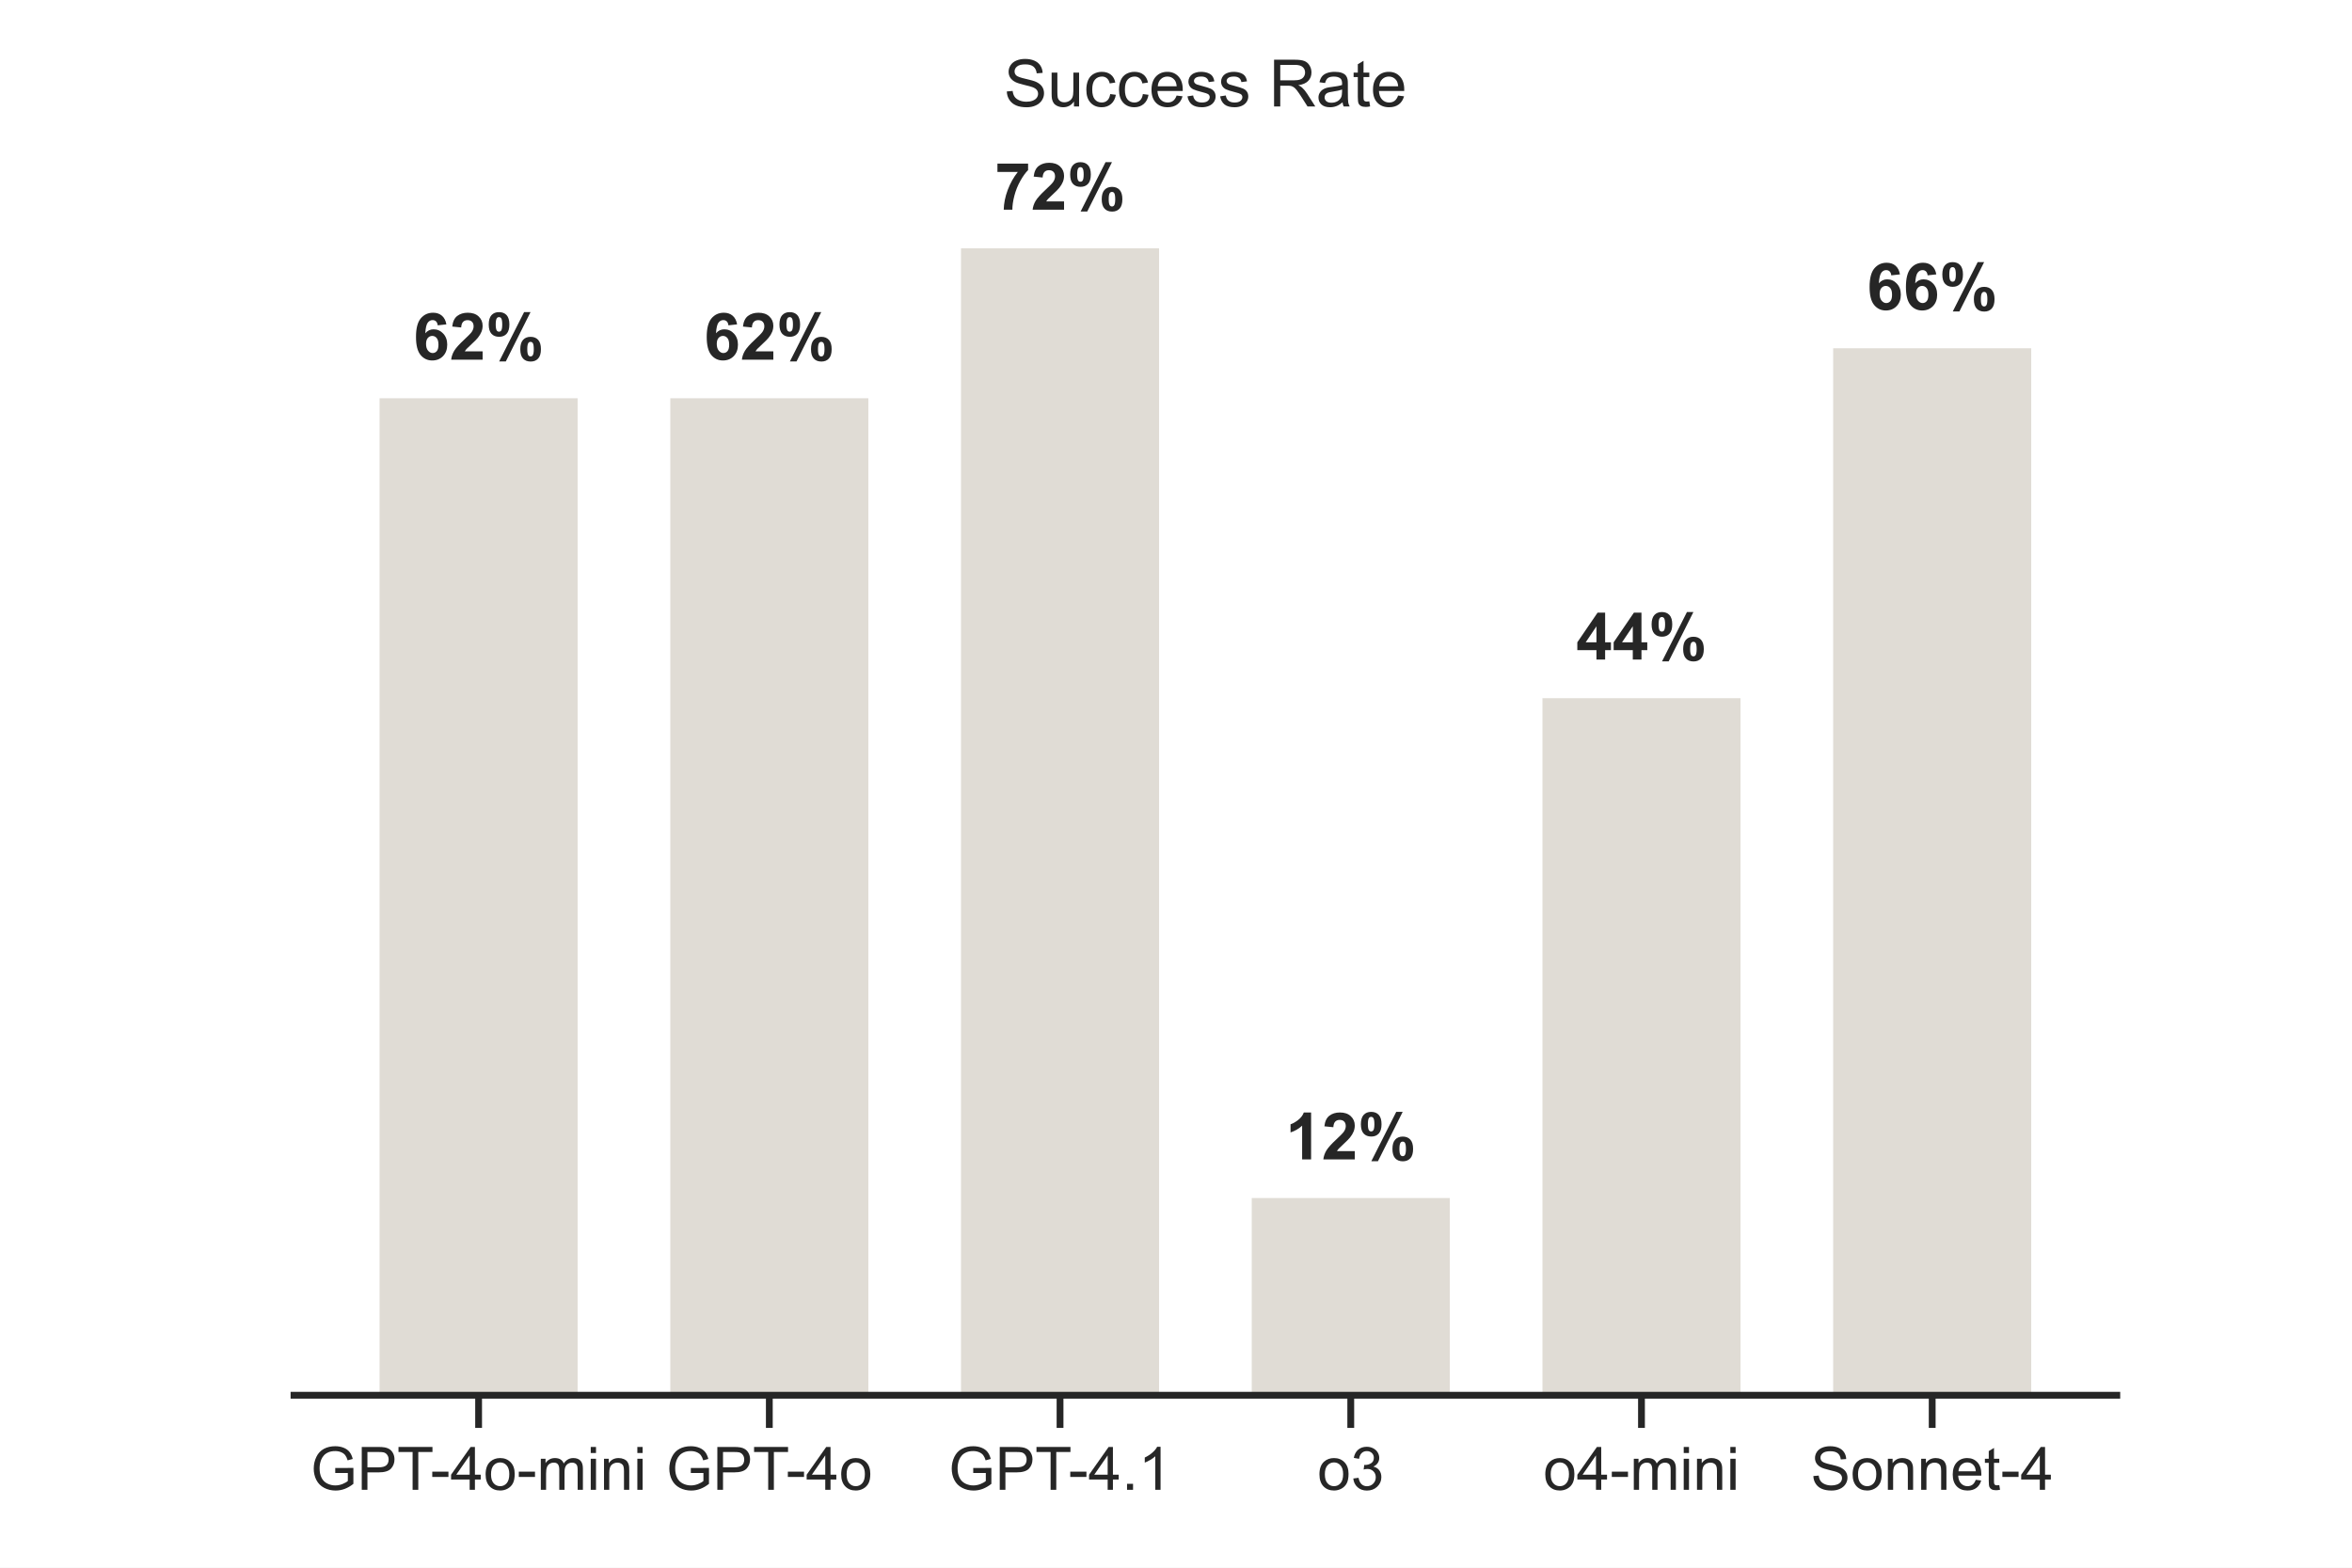
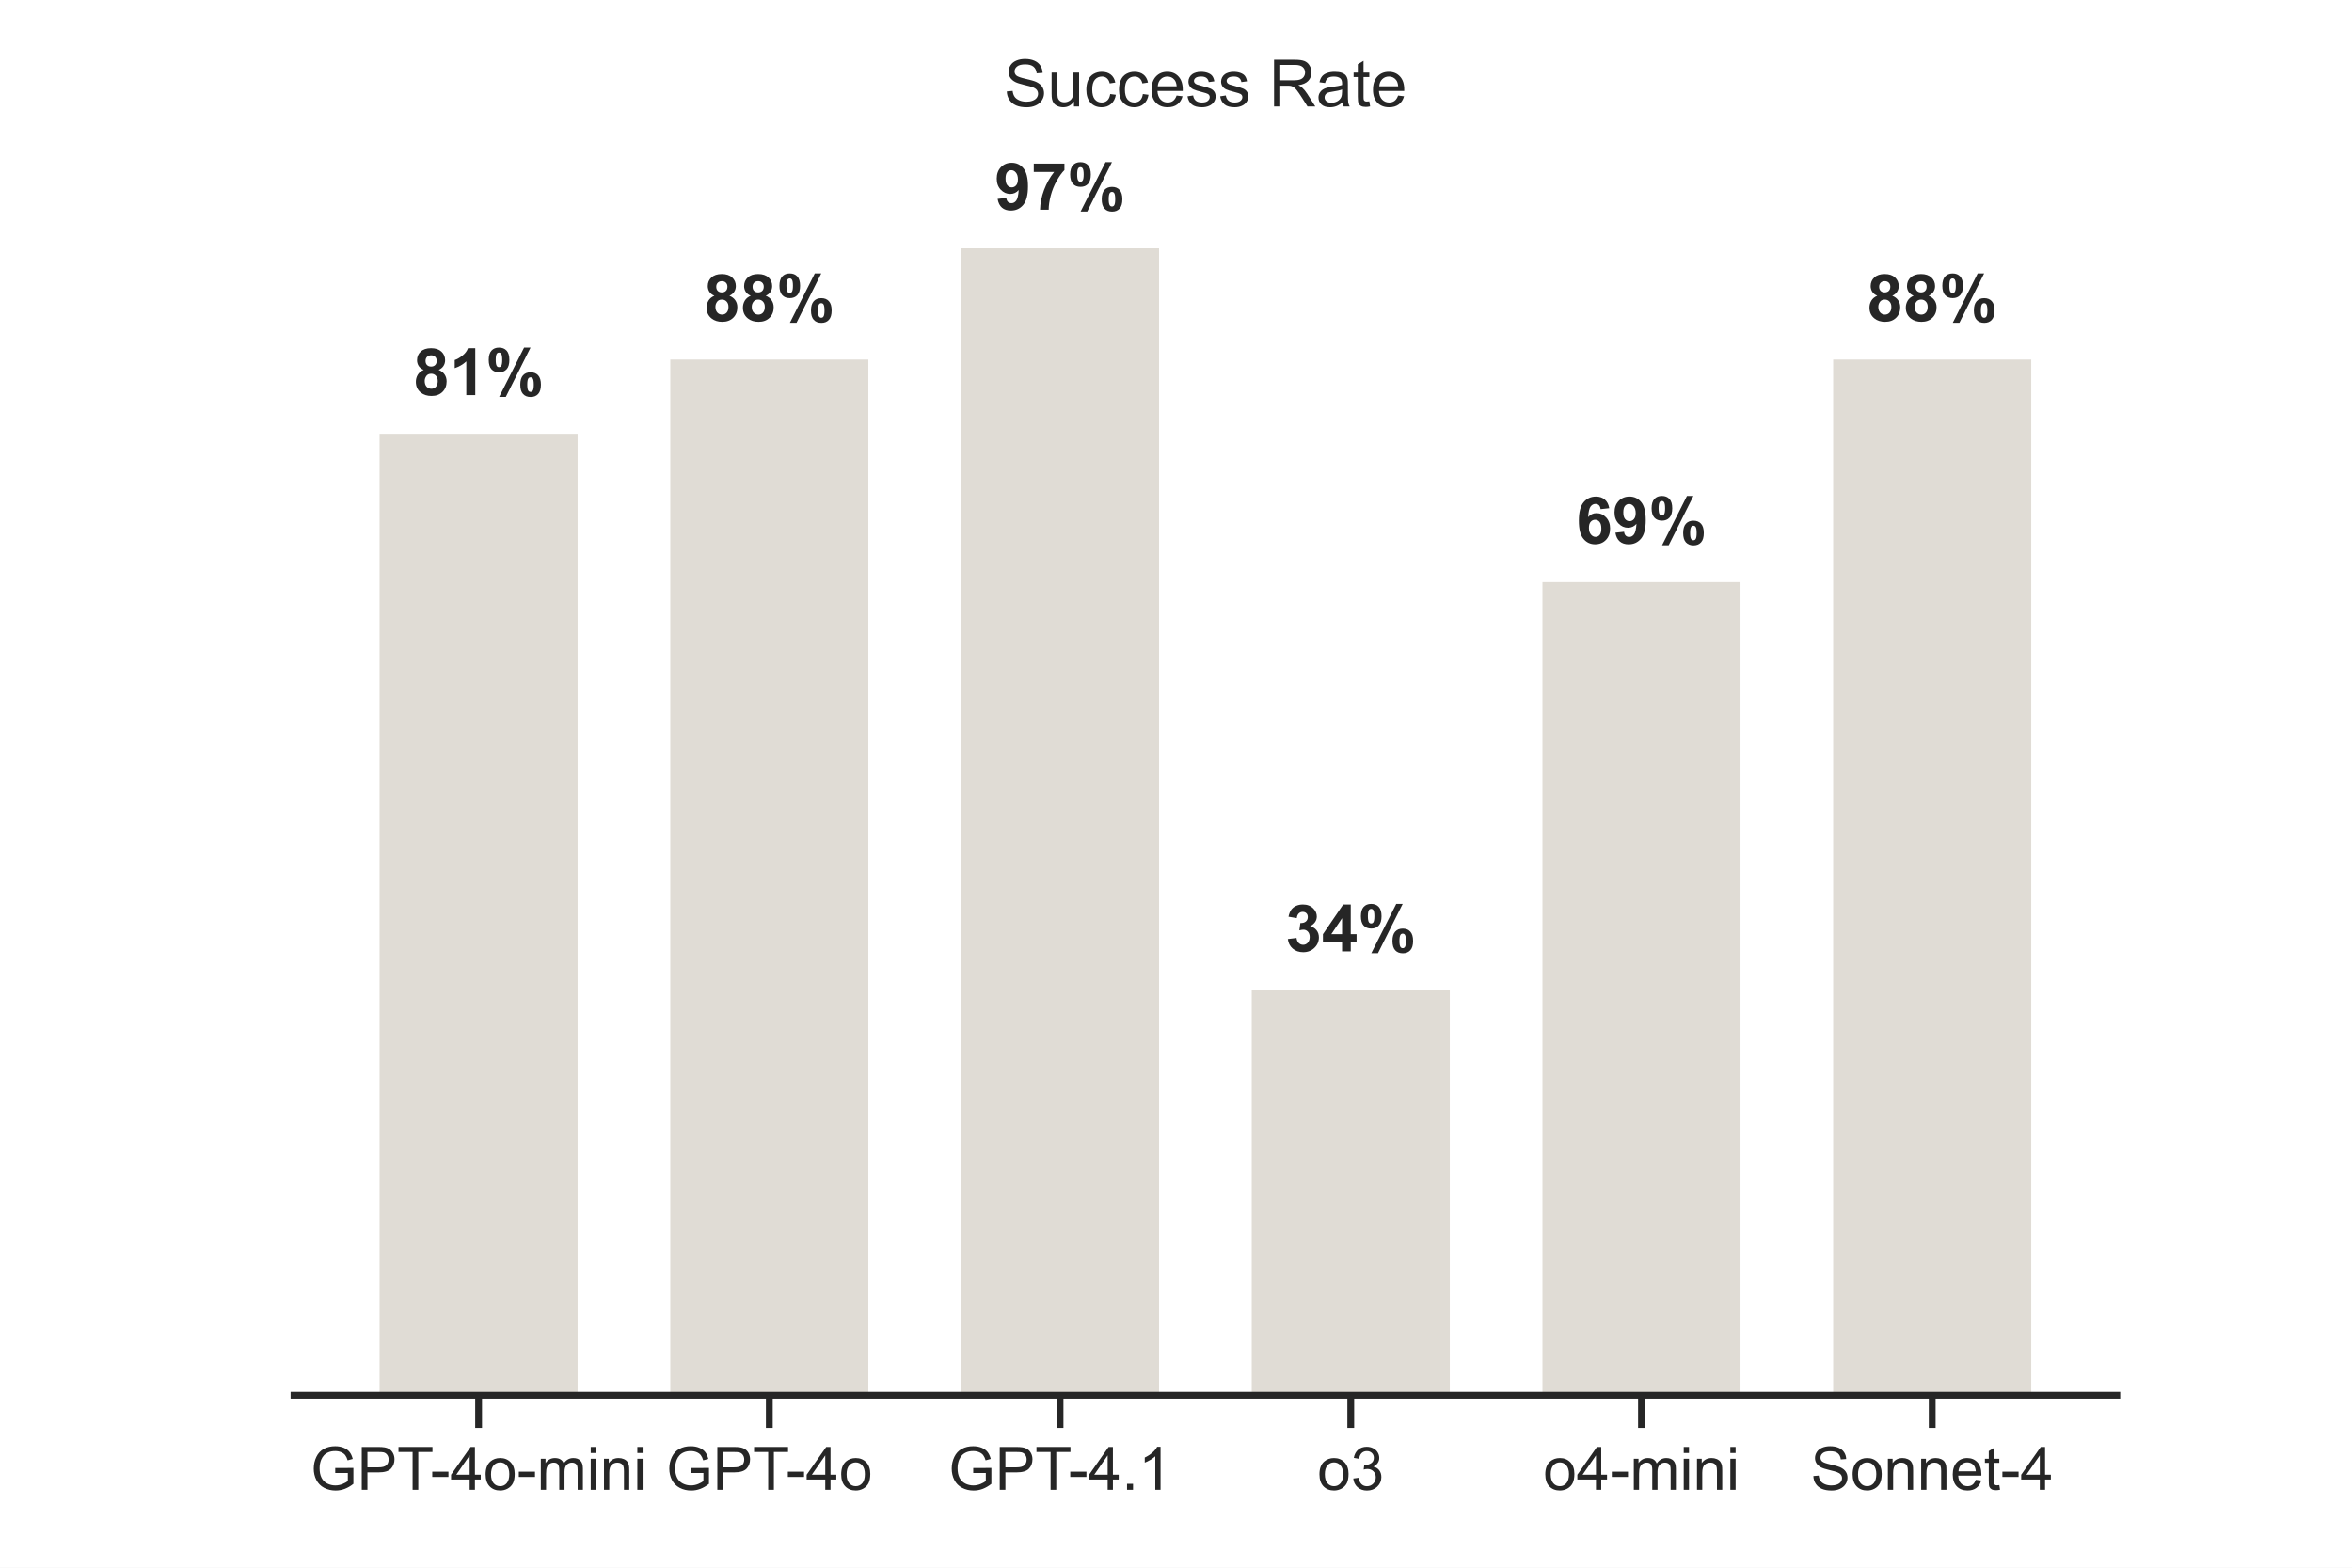
<svg xmlns="http://www.w3.org/2000/svg" xmlns:xlink="http://www.w3.org/1999/xlink" width="432pt" height="288pt" viewBox="0 0 432 288" version="1.1">
  <defs>
    <style type="text/css">*{stroke-linejoin: round; stroke-linecap: butt}</style>
  </defs>
  <g id="figure_1">
    <g id="patch_1">
      <path d="M 0 288  L 432 288  L 432 0  L 0 0  z " style="fill: #ffffff" />
    </g>
    <g id="axes_1">
      <g id="patch_2">
        <path d="M 54 256.32  L 388.8 256.32  L 388.8 34.56  L 54 34.56  z " style="fill: #ffffff" />
      </g>
      <g id="matplotlib.axis_1">
        <g id="xtick_1">
          <g id="line2d_1">
            <defs>
-               <path id="mb8015d3f5f" d="M 0 0  L 0 6  " style="stroke: #262626; stroke-width: 1.25" />
+               <path id="m5948161dcb" d="M 0 0  L 0 6  " style="stroke: #262626; stroke-width: 1.25" />
            </defs>
            <g>
-               <use xlink:href="#mb8015d3f5f" x="87.907" y="256.32" style="fill: #262626; stroke: #262626; stroke-width: 1.25" />
+               <use xlink:href="#m5948161dcb" x="87.907" y="256.32" style="fill: #262626; stroke: #262626; stroke-width: 1.25" />
            </g>
          </g>
          <g id="text_1">
            <g style="fill: #262626" transform="translate(57.04015 273.6936) scale(0.11 -0.11)">
              <defs>
                <path id="ArialMT-47" d="M 2638 1797  L 2638 2334  L 4578 2338  L 4578 638  Q 4131 281 3656 101  Q 3181 -78 2681 -78  Q 2006 -78 1454 211  Q 903 500 622 1047  Q 341 1594 341 2269  Q 341 2938 620 3517  Q 900 4097 1425 4378  Q 1950 4659 2634 4659  Q 3131 4659 3532 4498  Q 3934 4338 4162 4050  Q 4391 3763 4509 3300  L 3963 3150  Q 3859 3500 3706 3700  Q 3553 3900 3268 4020  Q 2984 4141 2638 4141  Q 2222 4141 1919 4014  Q 1616 3888 1430 3681  Q 1244 3475 1141 3228  Q 966 2803 966 2306  Q 966 1694 1177 1281  Q 1388 869 1791 669  Q 2194 469 2647 469  Q 3041 469 3416 620  Q 3791 772 3984 944  L 3984 1797  L 2638 1797  z " transform="scale(0.015625)" />
                <path id="ArialMT-50" d="M 494 0  L 494 4581  L 2222 4581  Q 2678 4581 2919 4538  Q 3256 4481 3484 4323  Q 3713 4166 3852 3881  Q 3991 3597 3991 3256  Q 3991 2672 3619 2267  Q 3247 1863 2275 1863  L 1100 1863  L 1100 0  L 494 0  z M 1100 2403  L 2284 2403  Q 2872 2403 3119 2622  Q 3366 2841 3366 3238  Q 3366 3525 3220 3729  Q 3075 3934 2838 4000  Q 2684 4041 2272 4041  L 1100 4041  L 1100 2403  z " transform="scale(0.015625)" />
                <path id="ArialMT-54" d="M 1659 0  L 1659 4041  L 150 4041  L 150 4581  L 3781 4581  L 3781 4041  L 2266 4041  L 2266 0  L 1659 0  z " transform="scale(0.015625)" />
                <path id="ArialMT-2d" d="M 203 1375  L 203 1941  L 1931 1941  L 1931 1375  L 203 1375  z " transform="scale(0.015625)" />
                <path id="ArialMT-34" d="M 2069 0  L 2069 1097  L 81 1097  L 81 1613  L 2172 4581  L 2631 4581  L 2631 1613  L 3250 1613  L 3250 1097  L 2631 1097  L 2631 0  L 2069 0  z M 2069 1613  L 2069 3678  L 634 1613  L 2069 1613  z " transform="scale(0.015625)" />
                <path id="ArialMT-6f" d="M 213 1659  Q 213 2581 725 3025  Q 1153 3394 1769 3394  Q 2453 3394 2887 2945  Q 3322 2497 3322 1706  Q 3322 1066 3130 698  Q 2938 331 2570 128  Q 2203 -75 1769 -75  Q 1072 -75 642 372  Q 213 819 213 1659  z M 791 1659  Q 791 1022 1069 705  Q 1347 388 1769 388  Q 2188 388 2466 706  Q 2744 1025 2744 1678  Q 2744 2294 2464 2611  Q 2184 2928 1769 2928  Q 1347 2928 1069 2612  Q 791 2297 791 1659  z " transform="scale(0.015625)" />
                <path id="ArialMT-6d" d="M 422 0  L 422 3319  L 925 3319  L 925 2853  Q 1081 3097 1340 3245  Q 1600 3394 1931 3394  Q 2300 3394 2536 3241  Q 2772 3088 2869 2813  Q 3263 3394 3894 3394  Q 4388 3394 4653 3120  Q 4919 2847 4919 2278  L 4919 0  L 4359 0  L 4359 2091  Q 4359 2428 4304 2576  Q 4250 2725 4106 2815  Q 3963 2906 3769 2906  Q 3419 2906 3187 2673  Q 2956 2441 2956 1928  L 2956 0  L 2394 0  L 2394 2156  Q 2394 2531 2256 2718  Q 2119 2906 1806 2906  Q 1569 2906 1367 2781  Q 1166 2656 1075 2415  Q 984 2175 984 1722  L 984 0  L 422 0  z " transform="scale(0.015625)" />
                <path id="ArialMT-69" d="M 425 3934  L 425 4581  L 988 4581  L 988 3934  L 425 3934  z M 425 0  L 425 3319  L 988 3319  L 988 0  L 425 0  z " transform="scale(0.015625)" />
                <path id="ArialMT-6e" d="M 422 0  L 422 3319  L 928 3319  L 928 2847  Q 1294 3394 1984 3394  Q 2284 3394 2536 3286  Q 2788 3178 2913 3003  Q 3038 2828 3088 2588  Q 3119 2431 3119 2041  L 3119 0  L 2556 0  L 2556 2019  Q 2556 2363 2490 2533  Q 2425 2703 2258 2804  Q 2091 2906 1866 2906  Q 1506 2906 1245 2678  Q 984 2450 984 1813  L 984 0  L 422 0  z " transform="scale(0.015625)" />
              </defs>
              <use xlink:href="#ArialMT-47" />
              <use xlink:href="#ArialMT-50" transform="translate(77.7832 0)" />
              <use xlink:href="#ArialMT-54" transform="translate(144.4824 0)" />
              <use xlink:href="#ArialMT-2d" transform="translate(200.0664 0)" />
              <use xlink:href="#ArialMT-34" transform="translate(233.3672 0)" />
              <use xlink:href="#ArialMT-6f" transform="translate(288.9824 0)" />
              <use xlink:href="#ArialMT-2d" transform="translate(344.5977 0)" />
              <use xlink:href="#ArialMT-6d" transform="translate(377.8984 0)" />
              <use xlink:href="#ArialMT-69" transform="translate(461.1992 0)" />
              <use xlink:href="#ArialMT-6e" transform="translate(483.416 0)" />
              <use xlink:href="#ArialMT-69" transform="translate(539.0312 0)" />
            </g>
          </g>
        </g>
        <g id="xtick_2">
          <g id="line2d_2">
            <g>
-               <use xlink:href="#mb8015d3f5f" x="141.304" y="256.32" style="fill: #262626; stroke: #262626; stroke-width: 1.25" />
+               <use xlink:href="#m5948161dcb" x="141.304" y="256.32" style="fill: #262626; stroke: #262626; stroke-width: 1.25" />
            </g>
          </g>
          <g id="text_2">
            <g style="fill: #262626" transform="translate(122.3525 273.6936) scale(0.11 -0.11)">
              <use xlink:href="#ArialMT-47" />
              <use xlink:href="#ArialMT-50" transform="translate(77.7832 0)" />
              <use xlink:href="#ArialMT-54" transform="translate(144.4824 0)" />
              <use xlink:href="#ArialMT-2d" transform="translate(200.0664 0)" />
              <use xlink:href="#ArialMT-34" transform="translate(233.3672 0)" />
              <use xlink:href="#ArialMT-6f" transform="translate(288.9824 0)" />
            </g>
          </g>
        </g>
        <g id="xtick_3">
          <g id="line2d_3">
            <g>
-               <use xlink:href="#mb8015d3f5f" x="194.701" y="256.32" style="fill: #262626; stroke: #262626; stroke-width: 1.25" />
+               <use xlink:href="#m5948161dcb" x="194.701" y="256.32" style="fill: #262626; stroke: #262626; stroke-width: 1.25" />
            </g>
          </g>
          <g id="text_3">
            <g style="fill: #262626" transform="translate(174.2217 273.6936) scale(0.11 -0.11)">
              <defs>
                <path id="ArialMT-2e" d="M 581 0  L 581 641  L 1222 641  L 1222 0  L 581 0  z " transform="scale(0.015625)" />
                <path id="ArialMT-31" d="M 2384 0  L 1822 0  L 1822 3584  Q 1619 3391 1289 3197  Q 959 3003 697 2906  L 697 3450  Q 1169 3672 1522 3987  Q 1875 4303 2022 4600  L 2384 4600  L 2384 0  z " transform="scale(0.015625)" />
              </defs>
              <use xlink:href="#ArialMT-47" />
              <use xlink:href="#ArialMT-50" transform="translate(77.7832 0)" />
              <use xlink:href="#ArialMT-54" transform="translate(144.4824 0)" />
              <use xlink:href="#ArialMT-2d" transform="translate(200.0664 0)" />
              <use xlink:href="#ArialMT-34" transform="translate(233.3672 0)" />
              <use xlink:href="#ArialMT-2e" transform="translate(288.9824 0)" />
              <use xlink:href="#ArialMT-31" transform="translate(316.7656 0)" />
            </g>
          </g>
        </g>
        <g id="xtick_4">
          <g id="line2d_4">
            <g>
-               <use xlink:href="#mb8015d3f5f" x="248.099" y="256.32" style="fill: #262626; stroke: #262626; stroke-width: 1.25" />
+               <use xlink:href="#m5948161dcb" x="248.099" y="256.32" style="fill: #262626; stroke: #262626; stroke-width: 1.25" />
            </g>
          </g>
          <g id="text_4">
            <g style="fill: #262626" transform="translate(241.9815 273.6936) scale(0.11 -0.11)">
              <defs>
                <path id="ArialMT-33" d="M 269 1209  L 831 1284  Q 928 806 1161 595  Q 1394 384 1728 384  Q 2125 384 2398 659  Q 2672 934 2672 1341  Q 2672 1728 2419 1979  Q 2166 2231 1775 2231  Q 1616 2231 1378 2169  L 1441 2663  Q 1497 2656 1531 2656  Q 1891 2656 2178 2843  Q 2466 3031 2466 3422  Q 2466 3731 2256 3934  Q 2047 4138 1716 4138  Q 1388 4138 1169 3931  Q 950 3725 888 3313  L 325 3413  Q 428 3978 793 4289  Q 1159 4600 1703 4600  Q 2078 4600 2393 4439  Q 2709 4278 2876 4000  Q 3044 3722 3044 3409  Q 3044 3113 2884 2869  Q 2725 2625 2413 2481  Q 2819 2388 3044 2092  Q 3269 1797 3269 1353  Q 3269 753 2831 336  Q 2394 -81 1725 -81  Q 1122 -81 723 278  Q 325 638 269 1209  z " transform="scale(0.015625)" />
              </defs>
              <use xlink:href="#ArialMT-6f" />
              <use xlink:href="#ArialMT-33" transform="translate(55.61523 0)" />
            </g>
          </g>
        </g>
        <g id="xtick_5">
          <g id="line2d_5">
            <g>
-               <use xlink:href="#mb8015d3f5f" x="301.496" y="256.32" style="fill: #262626; stroke: #262626; stroke-width: 1.25" />
+               <use xlink:href="#m5948161dcb" x="301.496" y="256.32" style="fill: #262626; stroke: #262626; stroke-width: 1.25" />
            </g>
          </g>
          <g id="text_5">
            <g style="fill: #262626" transform="translate(283.4634 273.6936) scale(0.11 -0.11)">
              <use xlink:href="#ArialMT-6f" />
              <use xlink:href="#ArialMT-34" transform="translate(55.61523 0)" />
              <use xlink:href="#ArialMT-2d" transform="translate(111.2305 0)" />
              <use xlink:href="#ArialMT-6d" transform="translate(144.5312 0)" />
              <use xlink:href="#ArialMT-69" transform="translate(227.832 0)" />
              <use xlink:href="#ArialMT-6e" transform="translate(250.0488 0)" />
              <use xlink:href="#ArialMT-69" transform="translate(305.6641 0)" />
            </g>
          </g>
        </g>
        <g id="xtick_6">
          <g id="line2d_6">
            <g>
-               <use xlink:href="#mb8015d3f5f" x="354.893" y="256.32" style="fill: #262626; stroke: #262626; stroke-width: 1.25" />
+               <use xlink:href="#m5948161dcb" x="354.893" y="256.32" style="fill: #262626; stroke: #262626; stroke-width: 1.25" />
            </g>
          </g>
          <g id="text_6">
            <g style="fill: #262626" transform="translate(332.5723 273.6936) scale(0.11 -0.11)">
              <defs>
                <path id="ArialMT-53" d="M 288 1472  L 859 1522  Q 900 1178 1048 958  Q 1197 738 1509 602  Q 1822 466 2213 466  Q 2559 466 2825 569  Q 3091 672 3220 851  Q 3350 1031 3350 1244  Q 3350 1459 3225 1620  Q 3100 1781 2813 1891  Q 2628 1963 1997 2114  Q 1366 2266 1113 2400  Q 784 2572 623 2826  Q 463 3081 463 3397  Q 463 3744 659 4045  Q 856 4347 1234 4503  Q 1613 4659 2075 4659  Q 2584 4659 2973 4495  Q 3363 4331 3572 4012  Q 3781 3694 3797 3291  L 3216 3247  Q 3169 3681 2898 3903  Q 2628 4125 2100 4125  Q 1550 4125 1298 3923  Q 1047 3722 1047 3438  Q 1047 3191 1225 3031  Q 1400 2872 2139 2705  Q 2878 2538 3153 2413  Q 3553 2228 3743 1945  Q 3934 1663 3934 1294  Q 3934 928 3725 604  Q 3516 281 3123 101  Q 2731 -78 2241 -78  Q 1619 -78 1198 103  Q 778 284 539 648  Q 300 1013 288 1472  z " transform="scale(0.015625)" />
                <path id="ArialMT-65" d="M 2694 1069  L 3275 997  Q 3138 488 2766 206  Q 2394 -75 1816 -75  Q 1088 -75 661 373  Q 234 822 234 1631  Q 234 2469 665 2931  Q 1097 3394 1784 3394  Q 2450 3394 2872 2941  Q 3294 2488 3294 1666  Q 3294 1616 3291 1516  L 816 1516  Q 847 969 1125 678  Q 1403 388 1819 388  Q 2128 388 2347 550  Q 2566 713 2694 1069  z M 847 1978  L 2700 1978  Q 2663 2397 2488 2606  Q 2219 2931 1791 2931  Q 1403 2931 1139 2672  Q 875 2413 847 1978  z " transform="scale(0.015625)" />
                <path id="ArialMT-74" d="M 1650 503  L 1731 6  Q 1494 -44 1306 -44  Q 1000 -44 831 53  Q 663 150 594 308  Q 525 466 525 972  L 525 2881  L 113 2881  L 113 3319  L 525 3319  L 525 4141  L 1084 4478  L 1084 3319  L 1650 3319  L 1650 2881  L 1084 2881  L 1084 941  Q 1084 700 1114 631  Q 1144 563 1211 522  Q 1278 481 1403 481  Q 1497 481 1650 503  z " transform="scale(0.015625)" />
              </defs>
              <use xlink:href="#ArialMT-53" />
              <use xlink:href="#ArialMT-6f" transform="translate(66.69922 0)" />
              <use xlink:href="#ArialMT-6e" transform="translate(122.3145 0)" />
              <use xlink:href="#ArialMT-6e" transform="translate(177.9297 0)" />
              <use xlink:href="#ArialMT-65" transform="translate(233.5449 0)" />
              <use xlink:href="#ArialMT-74" transform="translate(289.1602 0)" />
              <use xlink:href="#ArialMT-2d" transform="translate(316.9434 0)" />
              <use xlink:href="#ArialMT-34" transform="translate(350.2441 0)" />
            </g>
          </g>
        </g>
      </g>
      <g id="matplotlib.axis_2" />
      <g id="patch_3">
-         <path d="M 69.218 256.32  L 106.596 256.32  L 106.596 72.668  L 69.218 72.668  z " clip-path="url(#pd20d2dc39a)" style="fill: #e0dcd5; stroke: #ffffff; stroke-linejoin: miter" />
+         <path d="M 69.218 256.32  L 106.596 256.32  L 106.596 79.185  L 69.218 79.185  z " clip-path="url(#pff60f591b9)" style="fill: #e0dcd5; stroke: #ffffff; stroke-linejoin: miter" />
      </g>
      <g id="patch_4">
-         <path d="M 122.615 256.32  L 159.993 256.32  L 159.993 72.668  L 122.615 72.668  z " clip-path="url(#pd20d2dc39a)" style="fill: #e0dcd5; stroke: #ffffff; stroke-linejoin: miter" />
+         <path d="M 122.615 256.32  L 159.993 256.32  L 159.993 65.559  L 122.615 65.559  z " clip-path="url(#pff60f591b9)" style="fill: #e0dcd5; stroke: #ffffff; stroke-linejoin: miter" />
      </g>
      <g id="patch_5">
-         <path d="M 176.012 256.32  L 213.39 256.32  L 213.39 45.12  L 176.012 45.12  z " clip-path="url(#pd20d2dc39a)" style="fill: #e0dcd5; stroke: #ffffff; stroke-linejoin: miter" />
+         <path d="M 176.012 256.32  L 213.39 256.32  L 213.39 45.12  L 176.012 45.12  z " clip-path="url(#pff60f591b9)" style="fill: #e0dcd5; stroke: #ffffff; stroke-linejoin: miter" />
      </g>
      <g id="patch_6">
-         <path d="M 229.41 256.32  L 266.788 256.32  L 266.788 219.59  L 229.41 219.59  z " clip-path="url(#pd20d2dc39a)" style="fill: #e0dcd5; stroke: #ffffff; stroke-linejoin: miter" />
+         <path d="M 229.41 256.32  L 266.788 256.32  L 266.788 181.378  L 229.41 181.378  z " clip-path="url(#pff60f591b9)" style="fill: #e0dcd5; stroke: #ffffff; stroke-linejoin: miter" />
      </g>
      <g id="patch_7">
-         <path d="M 282.807 256.32  L 320.185 256.32  L 320.185 127.763  L 282.807 127.763  z " clip-path="url(#pd20d2dc39a)" style="fill: #e0dcd5; stroke: #ffffff; stroke-linejoin: miter" />
+         <path d="M 282.807 256.32  L 320.185 256.32  L 320.185 106.436  L 282.807 106.436  z " clip-path="url(#pff60f591b9)" style="fill: #e0dcd5; stroke: #ffffff; stroke-linejoin: miter" />
      </g>
      <g id="patch_8">
-         <path d="M 336.204 256.32  L 373.582 256.32  L 373.582 63.485  L 336.204 63.485  z " clip-path="url(#pd20d2dc39a)" style="fill: #e0dcd5; stroke: #ffffff; stroke-linejoin: miter" />
+         <path d="M 336.204 256.32  L 373.582 256.32  L 373.582 65.559  L 336.204 65.559  z " clip-path="url(#pff60f591b9)" style="fill: #e0dcd5; stroke: #ffffff; stroke-linejoin: miter" />
      </g>
      <g id="patch_9">
        <path d="M 54 256.32  L 388.8 256.32  " style="fill: none; stroke: #262626; stroke-width: 1.25; stroke-linejoin: miter; stroke-linecap: square" />
      </g>
      <g id="text_7">
-         <g style="fill: #262626" transform="translate(75.89874 66.0757) scale(0.12 -0.12)">
-           <defs>
-             <path id="Arial-BoldMT-36" d="M 3247 3459  L 2397 3366  Q 2366 3628 2234 3753  Q 2103 3878 1894 3878  Q 1616 3878 1423 3628  Q 1231 3378 1181 2588  Q 1509 2975 1997 2975  Q 2547 2975 2939 2556  Q 3331 2138 3331 1475  Q 3331 772 2918 347  Q 2506 -78 1859 -78  Q 1166 -78 719 461  Q 272 1000 272 2228  Q 272 3488 737 4044  Q 1203 4600 1947 4600  Q 2469 4600 2811 4308  Q 3153 4016 3247 3459  z M 1256 1544  Q 1256 1116 1453 883  Q 1650 650 1903 650  Q 2147 650 2309 840  Q 2472 1031 2472 1466  Q 2472 1913 2297 2120  Q 2122 2328 1859 2328  Q 1606 2328 1431 2129  Q 1256 1931 1256 1544  z " transform="scale(0.015625)" />
-             <path id="Arial-BoldMT-32" d="M 3238 816  L 3238 0  L 159 0  Q 209 463 459 877  Q 709 1291 1447 1975  Q 2041 2528 2175 2725  Q 2356 2997 2356 3263  Q 2356 3556 2198 3714  Q 2041 3872 1763 3872  Q 1488 3872 1325 3706  Q 1163 3541 1138 3156  L 263 3244  Q 341 3969 753 4284  Q 1166 4600 1784 4600  Q 2463 4600 2850 4234  Q 3238 3869 3238 3325  Q 3238 3016 3127 2736  Q 3016 2456 2775 2150  Q 2616 1947 2200 1565  Q 1784 1184 1673 1059  Q 1563 934 1494 816  L 3238 816  z " transform="scale(0.015625)" />
+         <g style="fill: #262626" transform="translate(75.89874 72.59239) scale(0.12 -0.12)">
+           <defs>
+             <path id="Arial-BoldMT-38" d="M 1025 2472  Q 684 2616 529 2867  Q 375 3119 375 3419  Q 375 3931 733 4265  Q 1091 4600 1750 4600  Q 2403 4600 2764 4265  Q 3125 3931 3125 3419  Q 3125 3100 2959 2851  Q 2794 2603 2494 2472  Q 2875 2319 3073 2025  Q 3272 1731 3272 1347  Q 3272 713 2867 316  Q 2463 -81 1791 -81  Q 1166 -81 750 247  Q 259 634 259 1309  Q 259 1681 443 1992  Q 628 2303 1025 2472  z M 1206 3356  Q 1206 3094 1354 2947  Q 1503 2800 1750 2800  Q 2000 2800 2150 2948  Q 2300 3097 2300 3359  Q 2300 3606 2151 3754  Q 2003 3903 1759 3903  Q 1506 3903 1356 3753  Q 1206 3603 1206 3356  z M 1125 1394  Q 1125 1031 1311 828  Q 1497 625 1775 625  Q 2047 625 2225 820  Q 2403 1016 2403 1384  Q 2403 1706 2222 1901  Q 2041 2097 1763 2097  Q 1441 2097 1283 1875  Q 1125 1653 1125 1394  z " transform="scale(0.015625)" />
+             <path id="Arial-BoldMT-31" d="M 2519 0  L 1641 0  L 1641 3309  Q 1159 2859 506 2644  L 506 3441  Q 850 3553 1253 3867  Q 1656 4181 1806 4600  L 2519 4600  L 2519 0  z " transform="scale(0.015625)" />
            <path id="Arial-BoldMT-25" d="M 278 3450  Q 278 4066 548 4362  Q 819 4659 1281 4659  Q 1759 4659 2029 4364  Q 2300 4069 2300 3450  Q 2300 2834 2029 2537  Q 1759 2241 1297 2241  Q 819 2241 548 2536  Q 278 2831 278 3450  z M 963 3456  Q 963 3009 1066 2856  Q 1144 2744 1281 2744  Q 1422 2744 1500 2856  Q 1600 3009 1600 3456  Q 1600 3903 1500 4053  Q 1422 4169 1281 4169  Q 1144 4169 1066 4056  Q 963 3903 963 3456  z M 1950 -175  L 1300 -175  L 3741 4659  L 4372 4659  L 1950 -175  z M 3369 1028  Q 3369 1644 3639 1941  Q 3909 2238 4378 2238  Q 4850 2238 5120 1941  Q 5391 1644 5391 1028  Q 5391 409 5120 112  Q 4850 -184 4388 -184  Q 3909 -184 3639 112  Q 3369 409 3369 1028  z M 4053 1031  Q 4053 584 4156 434  Q 4234 319 4372 319  Q 4513 319 4588 431  Q 4691 584 4691 1031  Q 4691 1478 4591 1631  Q 4513 1744 4372 1744  Q 4231 1744 4156 1631  Q 4053 1478 4053 1031  z " transform="scale(0.015625)" />
          </defs>
-           <use xlink:href="#Arial-BoldMT-36" />
-           <use xlink:href="#Arial-BoldMT-32" transform="translate(55.61523 0)" />
+           <use xlink:href="#Arial-BoldMT-38" />
+           <use xlink:href="#Arial-BoldMT-31" transform="translate(55.61523 0)" />
          <use xlink:href="#Arial-BoldMT-25" transform="translate(111.2305 0)" />
        </g>
      </g>
      <g id="text_8">
-         <g style="fill: #262626" transform="translate(129.2959 66.0757) scale(0.12 -0.12)">
-           <use xlink:href="#Arial-BoldMT-36" />
-           <use xlink:href="#Arial-BoldMT-32" transform="translate(55.61523 0)" />
+         <g style="fill: #262626" transform="translate(129.2959 58.96659) scale(0.12 -0.12)">
+           <use xlink:href="#Arial-BoldMT-38" />
+           <use xlink:href="#Arial-BoldMT-38" transform="translate(55.61523 0)" />
          <use xlink:href="#Arial-BoldMT-25" transform="translate(111.2305 0)" />
        </g>
      </g>
      <g id="text_9">
        <g style="fill: #262626" transform="translate(182.693 38.52788) scale(0.12 -0.12)">
          <defs>
+             <path id="Arial-BoldMT-39" d="M 291 1059  L 1141 1153  Q 1172 894 1303 769  Q 1434 644 1650 644  Q 1922 644 2112 894  Q 2303 1144 2356 1931  Q 2025 1547 1528 1547  Q 988 1547 595 1964  Q 203 2381 203 3050  Q 203 3747 617 4173  Q 1031 4600 1672 4600  Q 2369 4600 2816 4061  Q 3263 3522 3263 2288  Q 3263 1031 2797 475  Q 2331 -81 1584 -81  Q 1047 -81 715 205  Q 384 491 291 1059  z M 2278 2978  Q 2278 3403 2083 3637  Q 1888 3872 1631 3872  Q 1388 3872 1227 3680  Q 1066 3488 1066 3050  Q 1066 2606 1241 2398  Q 1416 2191 1678 2191  Q 1931 2191 2104 2391  Q 2278 2591 2278 2978  z " transform="scale(0.015625)" />
            <path id="Arial-BoldMT-37" d="M 272 3703  L 272 4519  L 3275 4519  L 3275 3881  Q 2903 3516 2518 2831  Q 2134 2147 1932 1376  Q 1731 606 1734 0  L 888 0  Q 909 950 1279 1937  Q 1650 2925 2269 3703  L 272 3703  z " transform="scale(0.015625)" />
          </defs>
-           <use xlink:href="#Arial-BoldMT-37" />
-           <use xlink:href="#Arial-BoldMT-32" transform="translate(55.61523 0)" />
+           <use xlink:href="#Arial-BoldMT-39" />
+           <use xlink:href="#Arial-BoldMT-37" transform="translate(55.61523 0)" />
          <use xlink:href="#Arial-BoldMT-25" transform="translate(111.2305 0)" />
        </g>
      </g>
      <g id="text_10">
-         <g style="fill: #262626" transform="translate(236.0901 212.9974) scale(0.12 -0.12)">
-           <defs>
-             <path id="Arial-BoldMT-31" d="M 2519 0  L 1641 0  L 1641 3309  Q 1159 2859 506 2644  L 506 3441  Q 850 3553 1253 3867  Q 1656 4181 1806 4600  L 2519 4600  L 2519 0  z " transform="scale(0.015625)" />
-           </defs>
-           <use xlink:href="#Arial-BoldMT-31" />
-           <use xlink:href="#Arial-BoldMT-32" transform="translate(55.61523 0)" />
+         <g style="fill: #262626" transform="translate(236.0901 174.7859) scale(0.12 -0.12)">
+           <defs>
+             <path id="Arial-BoldMT-33" d="M 241 1216  L 1091 1319  Q 1131 994 1309 822  Q 1488 650 1741 650  Q 2013 650 2198 856  Q 2384 1063 2384 1413  Q 2384 1744 2206 1937  Q 2028 2131 1772 2131  Q 1603 2131 1369 2066  L 1466 2781  Q 1822 2772 2009 2936  Q 2197 3100 2197 3372  Q 2197 3603 2059 3740  Q 1922 3878 1694 3878  Q 1469 3878 1309 3722  Q 1150 3566 1116 3266  L 306 3403  Q 391 3819 561 4067  Q 731 4316 1036 4458  Q 1341 4600 1719 4600  Q 2366 4600 2756 4188  Q 3078 3850 3078 3425  Q 3078 2822 2419 2463  Q 2813 2378 3048 2084  Q 3284 1791 3284 1375  Q 3284 772 2843 347  Q 2403 -78 1747 -78  Q 1125 -78 715 280  Q 306 638 241 1216  z " transform="scale(0.015625)" />
+             <path id="Arial-BoldMT-34" d="M 1994 0  L 1994 922  L 119 922  L 119 1691  L 2106 4600  L 2844 4600  L 2844 1694  L 3413 1694  L 3413 922  L 2844 922  L 2844 0  L 1994 0  z M 1994 1694  L 1994 3259  L 941 1694  L 1994 1694  z " transform="scale(0.015625)" />
+           </defs>
+           <use xlink:href="#Arial-BoldMT-33" />
+           <use xlink:href="#Arial-BoldMT-34" transform="translate(55.61523 0)" />
          <use xlink:href="#Arial-BoldMT-25" transform="translate(111.2305 0)" />
        </g>
      </g>
      <g id="text_11">
-         <g style="fill: #262626" transform="translate(289.4873 121.1714) scale(0.12 -0.12)">
-           <defs>
-             <path id="Arial-BoldMT-34" d="M 1994 0  L 1994 922  L 119 922  L 119 1691  L 2106 4600  L 2844 4600  L 2844 1694  L 3413 1694  L 3413 922  L 2844 922  L 2844 0  L 1994 0  z M 1994 1694  L 1994 3259  L 941 1694  L 1994 1694  z " transform="scale(0.015625)" />
-           </defs>
-           <use xlink:href="#Arial-BoldMT-34" />
-           <use xlink:href="#Arial-BoldMT-34" transform="translate(55.61523 0)" />
+         <g style="fill: #262626" transform="translate(289.4873 99.844) scale(0.12 -0.12)">
+           <defs>
+             <path id="Arial-BoldMT-36" d="M 3247 3459  L 2397 3366  Q 2366 3628 2234 3753  Q 2103 3878 1894 3878  Q 1616 3878 1423 3628  Q 1231 3378 1181 2588  Q 1509 2975 1997 2975  Q 2547 2975 2939 2556  Q 3331 2138 3331 1475  Q 3331 772 2918 347  Q 2506 -78 1859 -78  Q 1166 -78 719 461  Q 272 1000 272 2228  Q 272 3488 737 4044  Q 1203 4600 1947 4600  Q 2469 4600 2811 4308  Q 3153 4016 3247 3459  z M 1256 1544  Q 1256 1116 1453 883  Q 1650 650 1903 650  Q 2147 650 2309 840  Q 2472 1031 2472 1466  Q 2472 1913 2297 2120  Q 2122 2328 1859 2328  Q 1606 2328 1431 2129  Q 1256 1931 1256 1544  z " transform="scale(0.015625)" />
+           </defs>
+           <use xlink:href="#Arial-BoldMT-36" />
+           <use xlink:href="#Arial-BoldMT-39" transform="translate(55.61523 0)" />
          <use xlink:href="#Arial-BoldMT-25" transform="translate(111.2305 0)" />
        </g>
      </g>
      <g id="text_12">
-         <g style="fill: #262626" transform="translate(342.8844 56.89309) scale(0.12 -0.12)">
-           <use xlink:href="#Arial-BoldMT-36" />
-           <use xlink:href="#Arial-BoldMT-36" transform="translate(55.61523 0)" />
+         <g style="fill: #262626" transform="translate(342.8844 58.96659) scale(0.12 -0.12)">
+           <use xlink:href="#Arial-BoldMT-38" />
+           <use xlink:href="#Arial-BoldMT-38" transform="translate(55.61523 0)" />
          <use xlink:href="#Arial-BoldMT-25" transform="translate(111.2305 0)" />
        </g>
      </g>
      <g id="text_13">
        <g style="fill: #262626" transform="translate(184.3847 19.56) scale(0.12 -0.12)">
          <defs>
            <path id="ArialMT-75" d="M 2597 0  L 2597 488  Q 2209 -75 1544 -75  Q 1250 -75 995 37  Q 741 150 617 320  Q 494 491 444 738  Q 409 903 409 1263  L 409 3319  L 972 3319  L 972 1478  Q 972 1038 1006 884  Q 1059 663 1231 536  Q 1403 409 1656 409  Q 1909 409 2131 539  Q 2353 669 2445 892  Q 2538 1116 2538 1541  L 2538 3319  L 3100 3319  L 3100 0  L 2597 0  z " transform="scale(0.015625)" />
            <path id="ArialMT-63" d="M 2588 1216  L 3141 1144  Q 3050 572 2676 248  Q 2303 -75 1759 -75  Q 1078 -75 664 370  Q 250 816 250 1647  Q 250 2184 428 2587  Q 606 2991 970 3192  Q 1334 3394 1763 3394  Q 2303 3394 2647 3120  Q 2991 2847 3088 2344  L 2541 2259  Q 2463 2594 2264 2762  Q 2066 2931 1784 2931  Q 1359 2931 1093 2626  Q 828 2322 828 1663  Q 828 994 1084 691  Q 1341 388 1753 388  Q 2084 388 2306 591  Q 2528 794 2588 1216  z " transform="scale(0.015625)" />
            <path id="ArialMT-73" d="M 197 991  L 753 1078  Q 800 744 1014 566  Q 1228 388 1613 388  Q 2000 388 2187 545  Q 2375 703 2375 916  Q 2375 1106 2209 1216  Q 2094 1291 1634 1406  Q 1016 1563 777 1677  Q 538 1791 414 1992  Q 291 2194 291 2438  Q 291 2659 392 2848  Q 494 3038 669 3163  Q 800 3259 1026 3326  Q 1253 3394 1513 3394  Q 1903 3394 2198 3281  Q 2494 3169 2634 2976  Q 2775 2784 2828 2463  L 2278 2388  Q 2241 2644 2061 2787  Q 1881 2931 1553 2931  Q 1166 2931 1000 2803  Q 834 2675 834 2503  Q 834 2394 903 2306  Q 972 2216 1119 2156  Q 1203 2125 1616 2013  Q 2213 1853 2448 1751  Q 2684 1650 2818 1456  Q 2953 1263 2953 975  Q 2953 694 2789 445  Q 2625 197 2315 61  Q 2006 -75 1616 -75  Q 969 -75 630 194  Q 291 463 197 991  z " transform="scale(0.015625)" />
            <path id="ArialMT-20" transform="scale(0.015625)" />
            <path id="ArialMT-52" d="M 503 0  L 503 4581  L 2534 4581  Q 3147 4581 3465 4457  Q 3784 4334 3975 4021  Q 4166 3709 4166 3331  Q 4166 2844 3850 2509  Q 3534 2175 2875 2084  Q 3116 1969 3241 1856  Q 3506 1613 3744 1247  L 4541 0  L 3778 0  L 3172 953  Q 2906 1366 2734 1584  Q 2563 1803 2427 1890  Q 2291 1978 2150 2013  Q 2047 2034 1813 2034  L 1109 2034  L 1109 0  L 503 0  z M 1109 2559  L 2413 2559  Q 2828 2559 3062 2645  Q 3297 2731 3419 2920  Q 3541 3109 3541 3331  Q 3541 3656 3305 3865  Q 3069 4075 2559 4075  L 1109 4075  L 1109 2559  z " transform="scale(0.015625)" />
            <path id="ArialMT-61" d="M 2588 409  Q 2275 144 1986 34  Q 1697 -75 1366 -75  Q 819 -75 525 192  Q 231 459 231 875  Q 231 1119 342 1320  Q 453 1522 633 1644  Q 813 1766 1038 1828  Q 1203 1872 1538 1913  Q 2219 1994 2541 2106  Q 2544 2222 2544 2253  Q 2544 2597 2384 2738  Q 2169 2928 1744 2928  Q 1347 2928 1158 2789  Q 969 2650 878 2297  L 328 2372  Q 403 2725 575 2942  Q 747 3159 1072 3276  Q 1397 3394 1825 3394  Q 2250 3394 2515 3294  Q 2781 3194 2906 3042  Q 3031 2891 3081 2659  Q 3109 2516 3109 2141  L 3109 1391  Q 3109 606 3145 398  Q 3181 191 3288 0  L 2700 0  Q 2613 175 2588 409  z M 2541 1666  Q 2234 1541 1622 1453  Q 1275 1403 1131 1340  Q 988 1278 909 1158  Q 831 1038 831 891  Q 831 666 1001 516  Q 1172 366 1500 366  Q 1825 366 2078 508  Q 2331 650 2450 897  Q 2541 1088 2541 1459  L 2541 1666  z " transform="scale(0.015625)" />
          </defs>
          <use xlink:href="#ArialMT-53" />
          <use xlink:href="#ArialMT-75" transform="translate(66.69922 0)" />
          <use xlink:href="#ArialMT-63" transform="translate(122.3145 0)" />
          <use xlink:href="#ArialMT-63" transform="translate(172.3145 0)" />
          <use xlink:href="#ArialMT-65" transform="translate(222.3145 0)" />
          <use xlink:href="#ArialMT-73" transform="translate(277.9297 0)" />
          <use xlink:href="#ArialMT-73" transform="translate(327.9297 0)" />
          <use xlink:href="#ArialMT-20" transform="translate(377.9297 0)" />
          <use xlink:href="#ArialMT-52" transform="translate(405.7129 0)" />
          <use xlink:href="#ArialMT-61" transform="translate(477.9297 0)" />
          <use xlink:href="#ArialMT-74" transform="translate(533.5449 0)" />
          <use xlink:href="#ArialMT-65" transform="translate(561.3281 0)" />
        </g>
      </g>
    </g>
  </g>
  <defs>
-     <clipPath id="pd20d2dc39a">
+     <clipPath id="pff60f591b9">
      <rect x="54" y="34.56" width="334.8" height="221.76" />
    </clipPath>
  </defs>
</svg>
